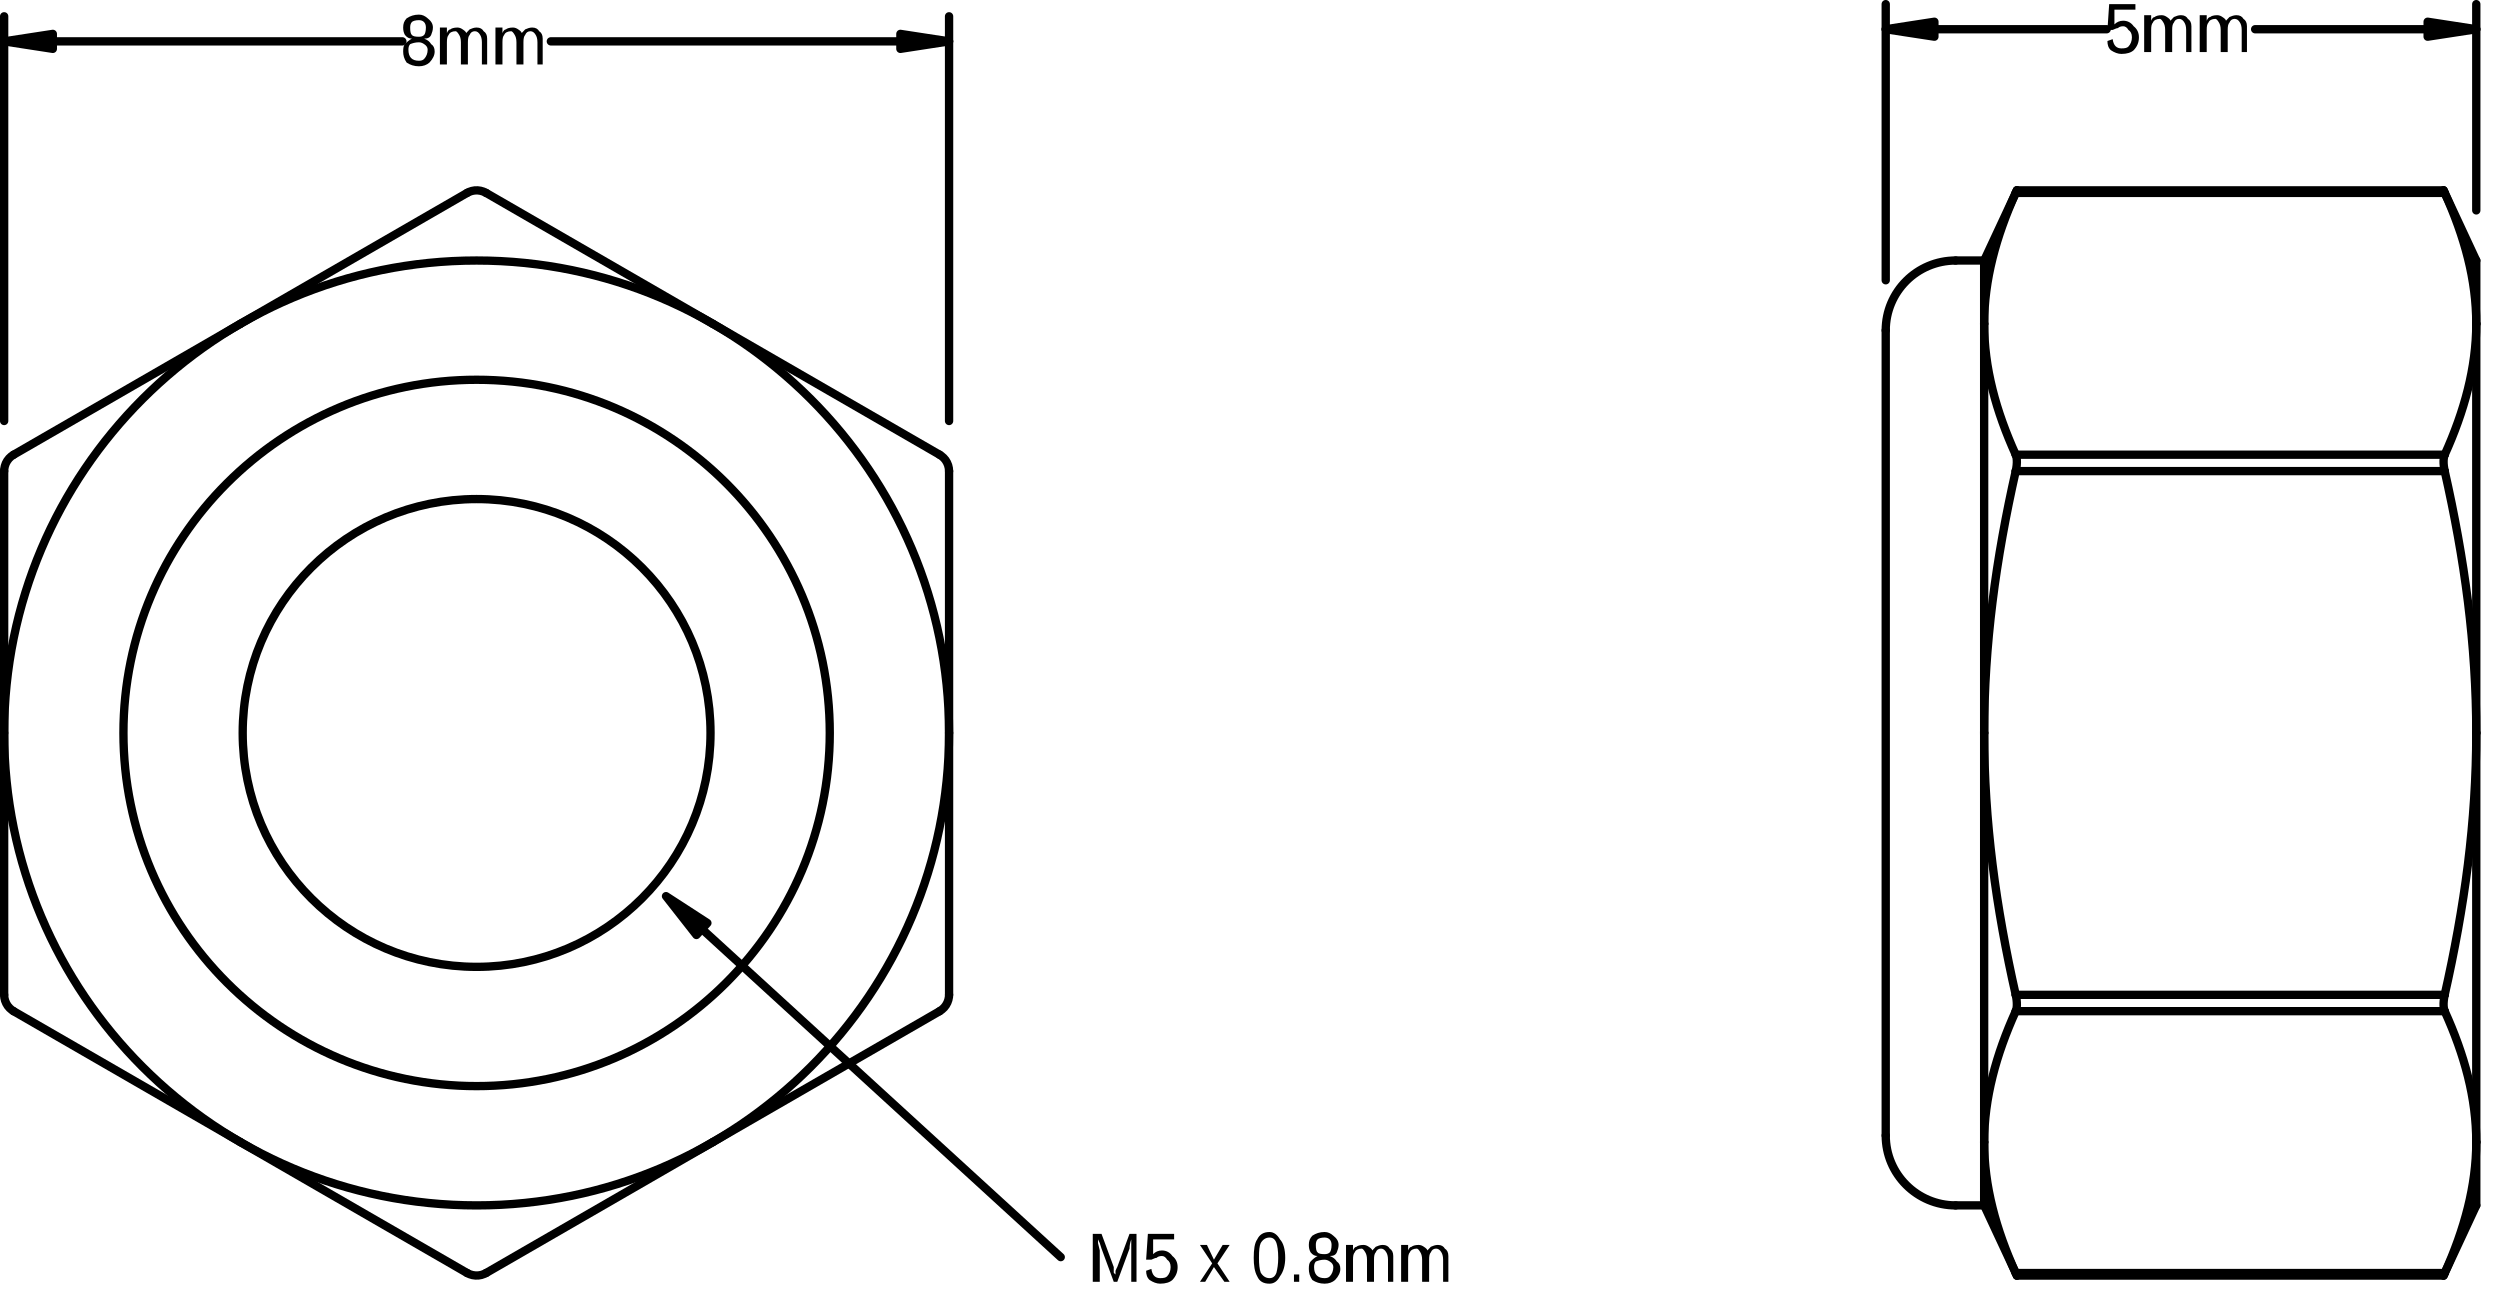
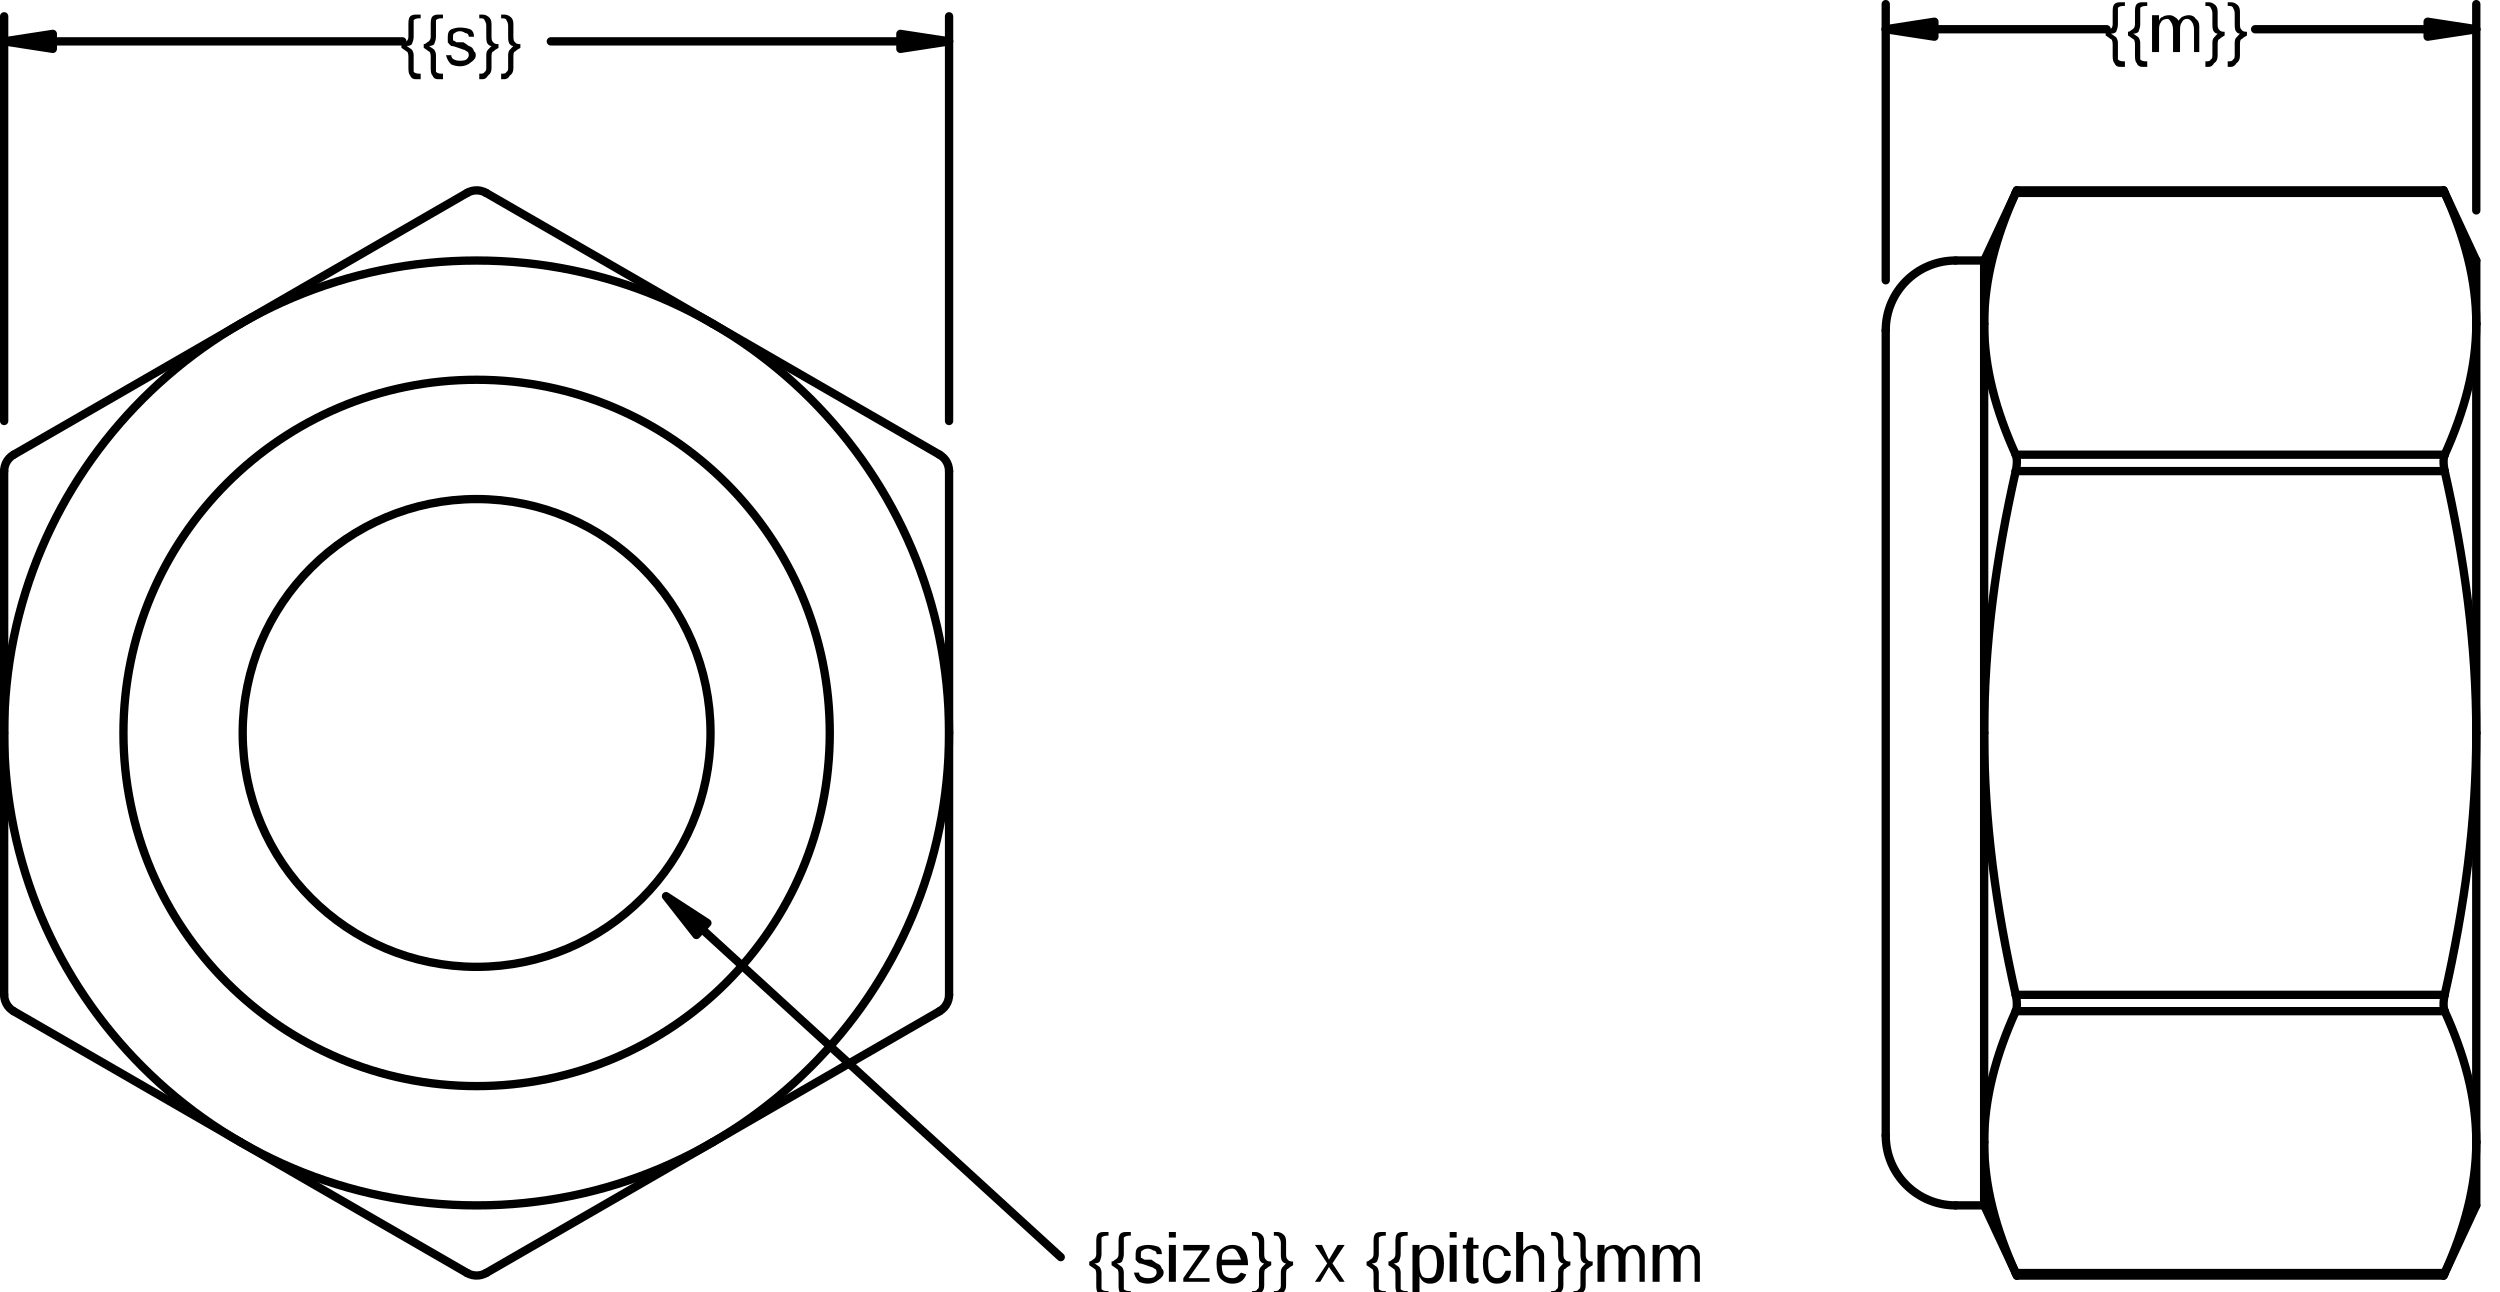
<svg xmlns="http://www.w3.org/2000/svg" width="100%" height="100%" viewBox="0 0 60 31" version="1.1" xml:space="preserve" style="fill-rule:evenodd;clip-rule:evenodd;stroke-linecap:round;stroke-linejoin:round;stroke-miterlimit:2;">
  <g transform="matrix(1,0,0,1,-26.07793,-30.33356)">
    <g id="_0" transform="matrix(1,0,0,1,2.926504,84.70806)">
      <path id="CIRCLE" d="M34.59,-28.308C39.268,-28.308 43.066,-32.106 43.066,-36.784C43.066,-41.462 39.268,-45.26 34.59,-45.26C29.912,-45.26 26.114,-41.462 26.114,-36.784C26.114,-32.106 29.912,-28.308 34.59,-28.308Z" style="fill:none;stroke:black;stroke-width:0.2px;" />
      <path id="CIRCLE1" d="M34.59,-25.445C40.848,-25.445 45.929,-30.526 45.929,-36.784C45.929,-43.042 40.848,-48.122 34.59,-48.122C28.332,-48.122 23.251,-43.042 23.251,-36.784C23.251,-30.526 28.332,-25.445 34.59,-25.445Z" style="fill:none;stroke:black;stroke-width:0.2px;" />
      <path id="SPLINE" d="M45.702,-30.106C45.742,-30.13 45.779,-30.16 45.811,-30.194C45.843,-30.229 45.869,-30.27 45.889,-30.314C45.908,-30.356 45.92,-30.402 45.926,-30.447C45.928,-30.465 45.929,-30.482 45.929,-30.499" style="fill:none;stroke:black;stroke-width:0.2px;" />
      <path id="SPLINE1" d="M45.929,-36.784L45.929,-30.499" style="fill:none;stroke:black;stroke-width:0.2px;" />
      <path id="SPLINE2" d="M45.702,-30.106C43.899,-29.065 42.086,-28.019 40.259,-26.964" style="fill:none;stroke:black;stroke-width:0.2px;" />
      <path id="SPLINE3" d="M23.251,-30.499C23.251,-30.453 23.259,-30.406 23.273,-30.361C23.288,-30.316 23.31,-30.272 23.337,-30.234C23.365,-30.196 23.398,-30.162 23.435,-30.135C23.449,-30.125 23.463,-30.115 23.478,-30.106" style="fill:none;stroke:black;stroke-width:0.2px;" />
      <path id="SPLINE4" d="M23.251,-36.784L23.251,-30.499" style="fill:none;stroke:black;stroke-width:0.2px;" />
      <path id="SPLINE5" d="M28.921,-26.964C28.015,-27.487 24.375,-29.589 23.478,-30.106" style="fill:none;stroke:black;stroke-width:0.2px;" />
      <path id="SPLINE6" d="M34.363,-23.822C34.403,-23.799 34.448,-23.782 34.494,-23.772C34.54,-23.762 34.589,-23.759 34.636,-23.764C34.682,-23.768 34.728,-23.78 34.77,-23.799C34.786,-23.805 34.802,-23.813 34.817,-23.822" style="fill:none;stroke:black;stroke-width:0.2px;" />
      <path id="SPLINE7" d="M40.259,-26.964C39.353,-26.441 35.714,-24.34 34.817,-23.822" style="fill:none;stroke:black;stroke-width:0.2px;" />
      <path id="SPLINE8" d="M34.363,-23.822C32.56,-24.863 30.748,-25.909 28.921,-26.964" style="fill:none;stroke:black;stroke-width:0.2px;" />
      <path id="SPLINE9" d="M45.929,-43.068C45.929,-43.114 45.921,-43.162 45.907,-43.207C45.893,-43.252 45.87,-43.295 45.843,-43.334C45.815,-43.372 45.782,-43.405 45.745,-43.432C45.731,-43.443 45.717,-43.452 45.702,-43.461" style="fill:none;stroke:black;stroke-width:0.2px;" />
      <path id="SPLINE10" d="M45.929,-43.068L45.929,-36.784" style="fill:none;stroke:black;stroke-width:0.2px;" />
      <path id="SPLINE11" d="M40.259,-46.603C41.165,-46.08 44.805,-43.979 45.702,-43.461" style="fill:none;stroke:black;stroke-width:0.2px;" />
      <path id="SPLINE12" d="M34.817,-49.745C34.777,-49.769 34.732,-49.786 34.686,-49.796C34.64,-49.806 34.591,-49.809 34.544,-49.804C34.498,-49.799 34.452,-49.787 34.41,-49.769C34.394,-49.762 34.378,-49.754 34.363,-49.745" style="fill:none;stroke:black;stroke-width:0.2px;" />
      <path id="SPLINE13" d="M34.817,-49.745C36.62,-48.704 38.432,-47.658 40.259,-46.603" style="fill:none;stroke:black;stroke-width:0.2px;" />
      <path id="SPLINE14" d="M28.921,-46.603C29.827,-47.126 33.466,-49.228 34.363,-49.745" style="fill:none;stroke:black;stroke-width:0.2px;" />
      <path id="SPLINE15" d="M23.478,-43.461C23.438,-43.438 23.401,-43.408 23.369,-43.373C23.337,-43.338 23.311,-43.297 23.291,-43.254C23.272,-43.211 23.26,-43.166 23.254,-43.12C23.252,-43.103 23.251,-43.086 23.251,-43.068" style="fill:none;stroke:black;stroke-width:0.2px;" />
      <path id="SPLINE16" d="M23.251,-43.068L23.251,-36.784" style="fill:none;stroke:black;stroke-width:0.2px;" />
      <path id="SPLINE17" d="M23.478,-43.461C25.281,-44.502 27.094,-45.548 28.921,-46.603" style="fill:none;stroke:black;stroke-width:0.2px;" />
      <path id="CIRCLE2" d="M34.59,-31.17C37.688,-31.17 40.204,-33.685 40.204,-36.784C40.204,-39.882 37.688,-42.397 34.59,-42.397C31.492,-42.397 28.976,-39.882 28.976,-36.784C28.976,-33.685 31.492,-31.17 34.59,-31.17Z" style="fill:none;stroke:black;stroke-width:0.2px;" />
      <g id="ROTATED-DIMENSION">
        <path id="SOLID" d="M23.251,-53.382L24.419,-53.202L24.419,-53.561L23.251,-53.382Z" style="stroke:black;stroke-width:0.2px;stroke-linecap:butt;" />
        <path id="SOLID1" d="M45.929,-53.382L44.761,-53.561L44.761,-53.202L45.929,-53.382Z" style="stroke:black;stroke-width:0.2px;stroke-linecap:butt;" />
        <path id="LINE" d="M23.251,-44.271L23.251,-53.983" style="fill:none;stroke:black;stroke-width:0.2px;" />
        <path id="LINE1" d="M45.929,-44.271L45.929,-53.983" style="fill:none;stroke:black;stroke-width:0.2px;" />
        <path id="LINE2" d="M23.251,-53.382L32.808,-53.382" style="fill:none;stroke:black;stroke-width:0.2px;" />
        <path id="LINE3" d="M45.929,-53.382L36.372,-53.382" style="fill:none;stroke:black;stroke-width:0.2px;" />
        <g id="MTEXT" transform="matrix(2.834646,0,0,2.834646,32.74346,-52.82791)">
          <g transform="matrix(0.948,0,0,1,0,0)">
-             <text x="0px" y="0px" style="font-family:'ArialMT', 'Arial', sans-serif;font-size:0.593px;">8mm</text>
+             <text x="0px" y="0px" style="font-family:'ArialMT', 'Arial', sans-serif;font-size:0.593px;">{{s}}</text>
          </g>
        </g>
      </g>
      <g id="MTEXT1" transform="matrix(2.834646,0,0,2.834646,49.25196,-23.61053)">
        <g transform="matrix(0.948,0,0,1,0,0)">
-           <text x="0px" y="0px" style="font-family:'ArialMT', 'Arial', sans-serif;font-size:0.593px;">M5 x 0.8mm</text>
+           <text x="0px" y="0px" style="font-family:'ArialMT', 'Arial', sans-serif;font-size:0.593px;">{{size}} x {{pitch}}mm</text>
        </g>
      </g>
      <g id="LEADER" transform="matrix(0.974545,0.224191,-0.224191,0.974545,-3.855299,-8.936407)">
        <g id="SOLID2" transform="matrix(0.814113,-0.580707,0.580707,0.814113,26.47211,12.50333)">
          <path d="M34.907,-30.03L34.59,-31.17L35.26,-30.194L34.907,-30.03Z" style="stroke:black;stroke-width:0.2px;stroke-linecap:butt;" />
        </g>
        <g id="LINE4" transform="matrix(0.814113,-0.580707,0.580707,0.814113,26.47211,12.50333)">
          <path d="M35.084,-30.112L40.018,-19.537" style="fill:none;stroke:black;stroke-width:0.2px;" />
        </g>
      </g>
      <path id="LINE5" d="M70.771,-48.122L70.086,-48.122" style="fill:none;stroke:black;stroke-width:0.2px;" />
      <path id="LINE6" d="M70.086,-25.445L70.771,-25.445" style="fill:none;stroke:black;stroke-width:0.2px;" />
      <path id="ARC" d="M70.086,-48.122C69.16,-48.122 68.409,-47.372 68.409,-46.446" style="fill:none;stroke:black;stroke-width:0.2px;" />
      <path id="ARC1" d="M68.409,-27.122C68.409,-26.196 69.16,-25.445 70.086,-25.445" style="fill:none;stroke:black;stroke-width:0.2px;" />
      <path id="LINE7" d="M68.409,-46.446L68.409,-27.122" style="fill:none;stroke:black;stroke-width:0.2px;" />
      <path id="LINE8" d="M82.582,-48.122L81.797,-49.806" style="fill:none;stroke:black;stroke-width:0.2px;" />
      <path id="LINE9" d="M81.797,-23.761L82.582,-25.445" style="fill:none;stroke:black;stroke-width:0.2px;" />
      <path id="LINE10" d="M71.557,-49.806L70.771,-48.122" style="fill:none;stroke:black;stroke-width:0.2px;" />
      <path id="LINE11" d="M70.771,-25.445L71.557,-23.761" style="fill:none;stroke:black;stroke-width:0.2px;" />
      <path id="LINE12" d="M71.556,-23.761L81.797,-23.761" style="fill:none;stroke:black;stroke-width:0.2px;" />
      <path id="LINE13" d="M81.797,-49.806L71.556,-49.806" style="fill:none;stroke:black;stroke-width:0.2px;" />
      <path id="SPLINE18" d="M81.824,-43.461C82.295,-44.502 82.582,-45.548 82.582,-46.603" style="fill:none;stroke:black;stroke-width:0.2px;" />
      <path id="SPLINE19" d="M81.824,-43.068C82.058,-42.034 82.251,-40.983 82.382,-39.934C82.513,-38.884 82.582,-37.834 82.582,-36.784" style="fill:none;stroke:black;stroke-width:0.2px;" />
      <path id="SPLINE20" d="M81.824,-43.461C81.814,-43.438 81.806,-43.408 81.802,-43.373C81.797,-43.338 81.796,-43.297 81.798,-43.254C81.8,-43.211 81.806,-43.166 81.814,-43.12C81.817,-43.103 81.821,-43.086 81.824,-43.068" style="fill:none;stroke:black;stroke-width:0.2px;" />
      <path id="LINE14" d="M82.582,-46.603L82.582,-36.784" style="fill:none;stroke:black;stroke-width:0.2px;" />
      <path id="SPLINE21" d="M82.582,-36.784C82.582,-35.733 82.513,-34.682 82.382,-33.63C82.25,-32.578 82.057,-31.528 81.824,-30.499" style="fill:none;stroke:black;stroke-width:0.2px;" />
      <path id="SPLINE22" d="M82.582,-26.964C82.582,-27.487 82.514,-28.013 82.382,-28.54C82.25,-29.067 82.059,-29.589 81.824,-30.106" style="fill:none;stroke:black;stroke-width:0.2px;" />
      <path id="SPLINE23" d="M81.824,-30.499C81.814,-30.453 81.806,-30.406 81.802,-30.361C81.797,-30.316 81.796,-30.272 81.798,-30.234C81.8,-30.196 81.806,-30.162 81.814,-30.135C81.817,-30.125 81.821,-30.115 81.824,-30.106" style="fill:none;stroke:black;stroke-width:0.2px;" />
      <path id="LINE15" d="M82.582,-36.784L82.582,-26.964" style="fill:none;stroke:black;stroke-width:0.2px;" />
      <path id="LINE16" d="M71.529,-30.499L81.824,-30.499" style="fill:none;stroke:black;stroke-width:0.2px;" />
      <path id="SPLINE24" d="M70.771,-36.784C70.771,-35.733 70.841,-34.682 70.972,-33.63C71.103,-32.578 71.296,-31.528 71.529,-30.499" style="fill:none;stroke:black;stroke-width:0.2px;" />
      <path id="SPLINE25" d="M71.529,-43.068C71.295,-42.034 71.102,-40.983 70.972,-39.934C70.841,-38.884 70.771,-37.834 70.771,-36.784" style="fill:none;stroke:black;stroke-width:0.2px;" />
      <path id="LINE17" d="M81.824,-43.068L71.529,-43.068" style="fill:none;stroke:black;stroke-width:0.2px;" />
      <path id="LINE18" d="M71.529,-43.461L81.824,-43.461" style="fill:none;stroke:black;stroke-width:0.2px;" />
      <path id="SPLINE26" d="M71.529,-43.068C71.54,-43.114 71.547,-43.162 71.552,-43.207C71.556,-43.252 71.558,-43.295 71.555,-43.334C71.553,-43.372 71.548,-43.405 71.54,-43.432C71.537,-43.443 71.533,-43.452 71.529,-43.461" style="fill:none;stroke:black;stroke-width:0.2px;" />
      <path id="LINE19" d="M81.824,-30.106L71.529,-30.106" style="fill:none;stroke:black;stroke-width:0.2px;" />
      <path id="SPLINE27" d="M71.529,-30.106C71.54,-30.13 71.547,-30.16 71.552,-30.194C71.556,-30.229 71.558,-30.27 71.555,-30.314C71.553,-30.356 71.548,-30.402 71.54,-30.447C71.537,-30.465 71.533,-30.482 71.529,-30.499" style="fill:none;stroke:black;stroke-width:0.2px;" />
      <path id="SPLINE28" d="M70.771,-46.603C70.771,-46.08 70.84,-45.555 70.972,-45.028C71.103,-44.501 71.295,-43.979 71.529,-43.461" style="fill:none;stroke:black;stroke-width:0.2px;" />
      <path id="LINE20" d="M70.771,-46.603L70.771,-36.784" style="fill:none;stroke:black;stroke-width:0.2px;" />
      <path id="SPLINE29" d="M71.529,-30.106C71.058,-29.065 70.771,-28.019 70.771,-26.964" style="fill:none;stroke:black;stroke-width:0.2px;" />
      <path id="LINE21" d="M70.771,-36.784L70.771,-26.964" style="fill:none;stroke:black;stroke-width:0.2px;" />
      <path id="LINE22" d="M70.771,-26.964L70.771,-25.445" style="fill:none;stroke:black;stroke-width:0.2px;" />
      <path id="LINE23" d="M70.771,-48.122L70.771,-46.603" style="fill:none;stroke:black;stroke-width:0.2px;" />
      <path id="SPLINE30" d="M81.824,-23.822C82.295,-24.863 82.582,-25.909 82.582,-26.964" style="fill:none;stroke:black;stroke-width:0.2px;" />
      <path id="LINE24" d="M71.529,-23.822L81.824,-23.822" style="fill:none;stroke:black;stroke-width:0.2px;" />
      <path id="SPLINE31" d="M70.771,-26.964C70.771,-26.441 70.84,-25.916 70.972,-25.389C71.103,-24.862 71.295,-24.34 71.529,-23.822" style="fill:none;stroke:black;stroke-width:0.2px;" />
      <path id="SPLINE32" d="M82.582,-46.603C82.582,-47.126 82.514,-47.652 82.382,-48.179C82.25,-48.706 82.059,-49.228 81.824,-49.745" style="fill:none;stroke:black;stroke-width:0.2px;" />
      <path id="SPLINE33" d="M71.529,-49.745C71.058,-48.704 70.771,-47.658 70.771,-46.603" style="fill:none;stroke:black;stroke-width:0.2px;" />
      <path id="LINE25" d="M81.824,-49.745L71.529,-49.745" style="fill:none;stroke:black;stroke-width:0.2px;" />
      <path id="SPLINE34" d="M81.797,-49.806C81.797,-49.806 81.797,-49.806 81.797,-49.806C81.797,-49.806 81.798,-49.805 81.798,-49.804C81.799,-49.803 81.821,-49.754 81.824,-49.745" style="fill:none;stroke:black;stroke-width:0.2px;" />
      <path id="LINE26" d="M82.582,-48.122L82.582,-46.603" style="fill:none;stroke:black;stroke-width:0.2px;" />
      <path id="SPLINE35" d="M81.824,-23.822C81.822,-23.817 81.797,-23.762 81.797,-23.762" style="fill:none;stroke:black;stroke-width:0.2px;" />
      <path id="LINE27" d="M82.582,-26.964L82.582,-25.445" style="fill:none;stroke:black;stroke-width:0.2px;" />
      <path id="SPLINE36" d="M71.529,-49.745C71.532,-49.751 71.556,-49.806 71.556,-49.806" style="fill:none;stroke:black;stroke-width:0.2px;" />
      <path id="SPLINE37" d="M71.556,-23.762C71.556,-23.761 71.556,-23.761 71.556,-23.761C71.556,-23.761 71.556,-23.762 71.555,-23.764C71.555,-23.765 71.533,-23.814 71.529,-23.822" style="fill:none;stroke:black;stroke-width:0.2px;" />
      <g id="ROTATED-DIMENSION1">
        <path id="SOLID3" d="M68.409,-53.673L69.577,-53.494L69.577,-53.853L68.409,-53.673Z" style="stroke:black;stroke-width:0.2px;stroke-linecap:butt;" />
        <path id="SOLID4" d="M82.582,-53.673L81.415,-53.853L81.415,-53.494L82.582,-53.673Z" style="stroke:black;stroke-width:0.2px;stroke-linecap:butt;" />
        <path id="LINE28" d="M68.409,-47.648L68.409,-54.275" style="fill:none;stroke:black;stroke-width:0.2px;" />
        <path id="LINE29" d="M82.582,-49.325L82.582,-54.275" style="fill:none;stroke:black;stroke-width:0.2px;" />
        <path id="LINE30" d="M68.409,-53.673L73.712,-53.673" style="fill:none;stroke:black;stroke-width:0.2px;" />
        <path id="LINE31" d="M82.582,-53.673L77.275,-53.673" style="fill:none;stroke:black;stroke-width:0.2px;" />
        <g id="MTEXT2" transform="matrix(2.834646,0,0,2.834646,73.64572,-53.12439)">
          <g transform="matrix(0.948,0,0,1,0,0)">
-             <text x="0px" y="0px" style="font-family:'ArialMT', 'Arial', sans-serif;font-size:0.593px;">5mm</text>
+             <text x="0px" y="0px" style="font-family:'ArialMT', 'Arial', sans-serif;font-size:0.593px;">{{m}}</text>
          </g>
        </g>
      </g>
    </g>
  </g>
</svg>
